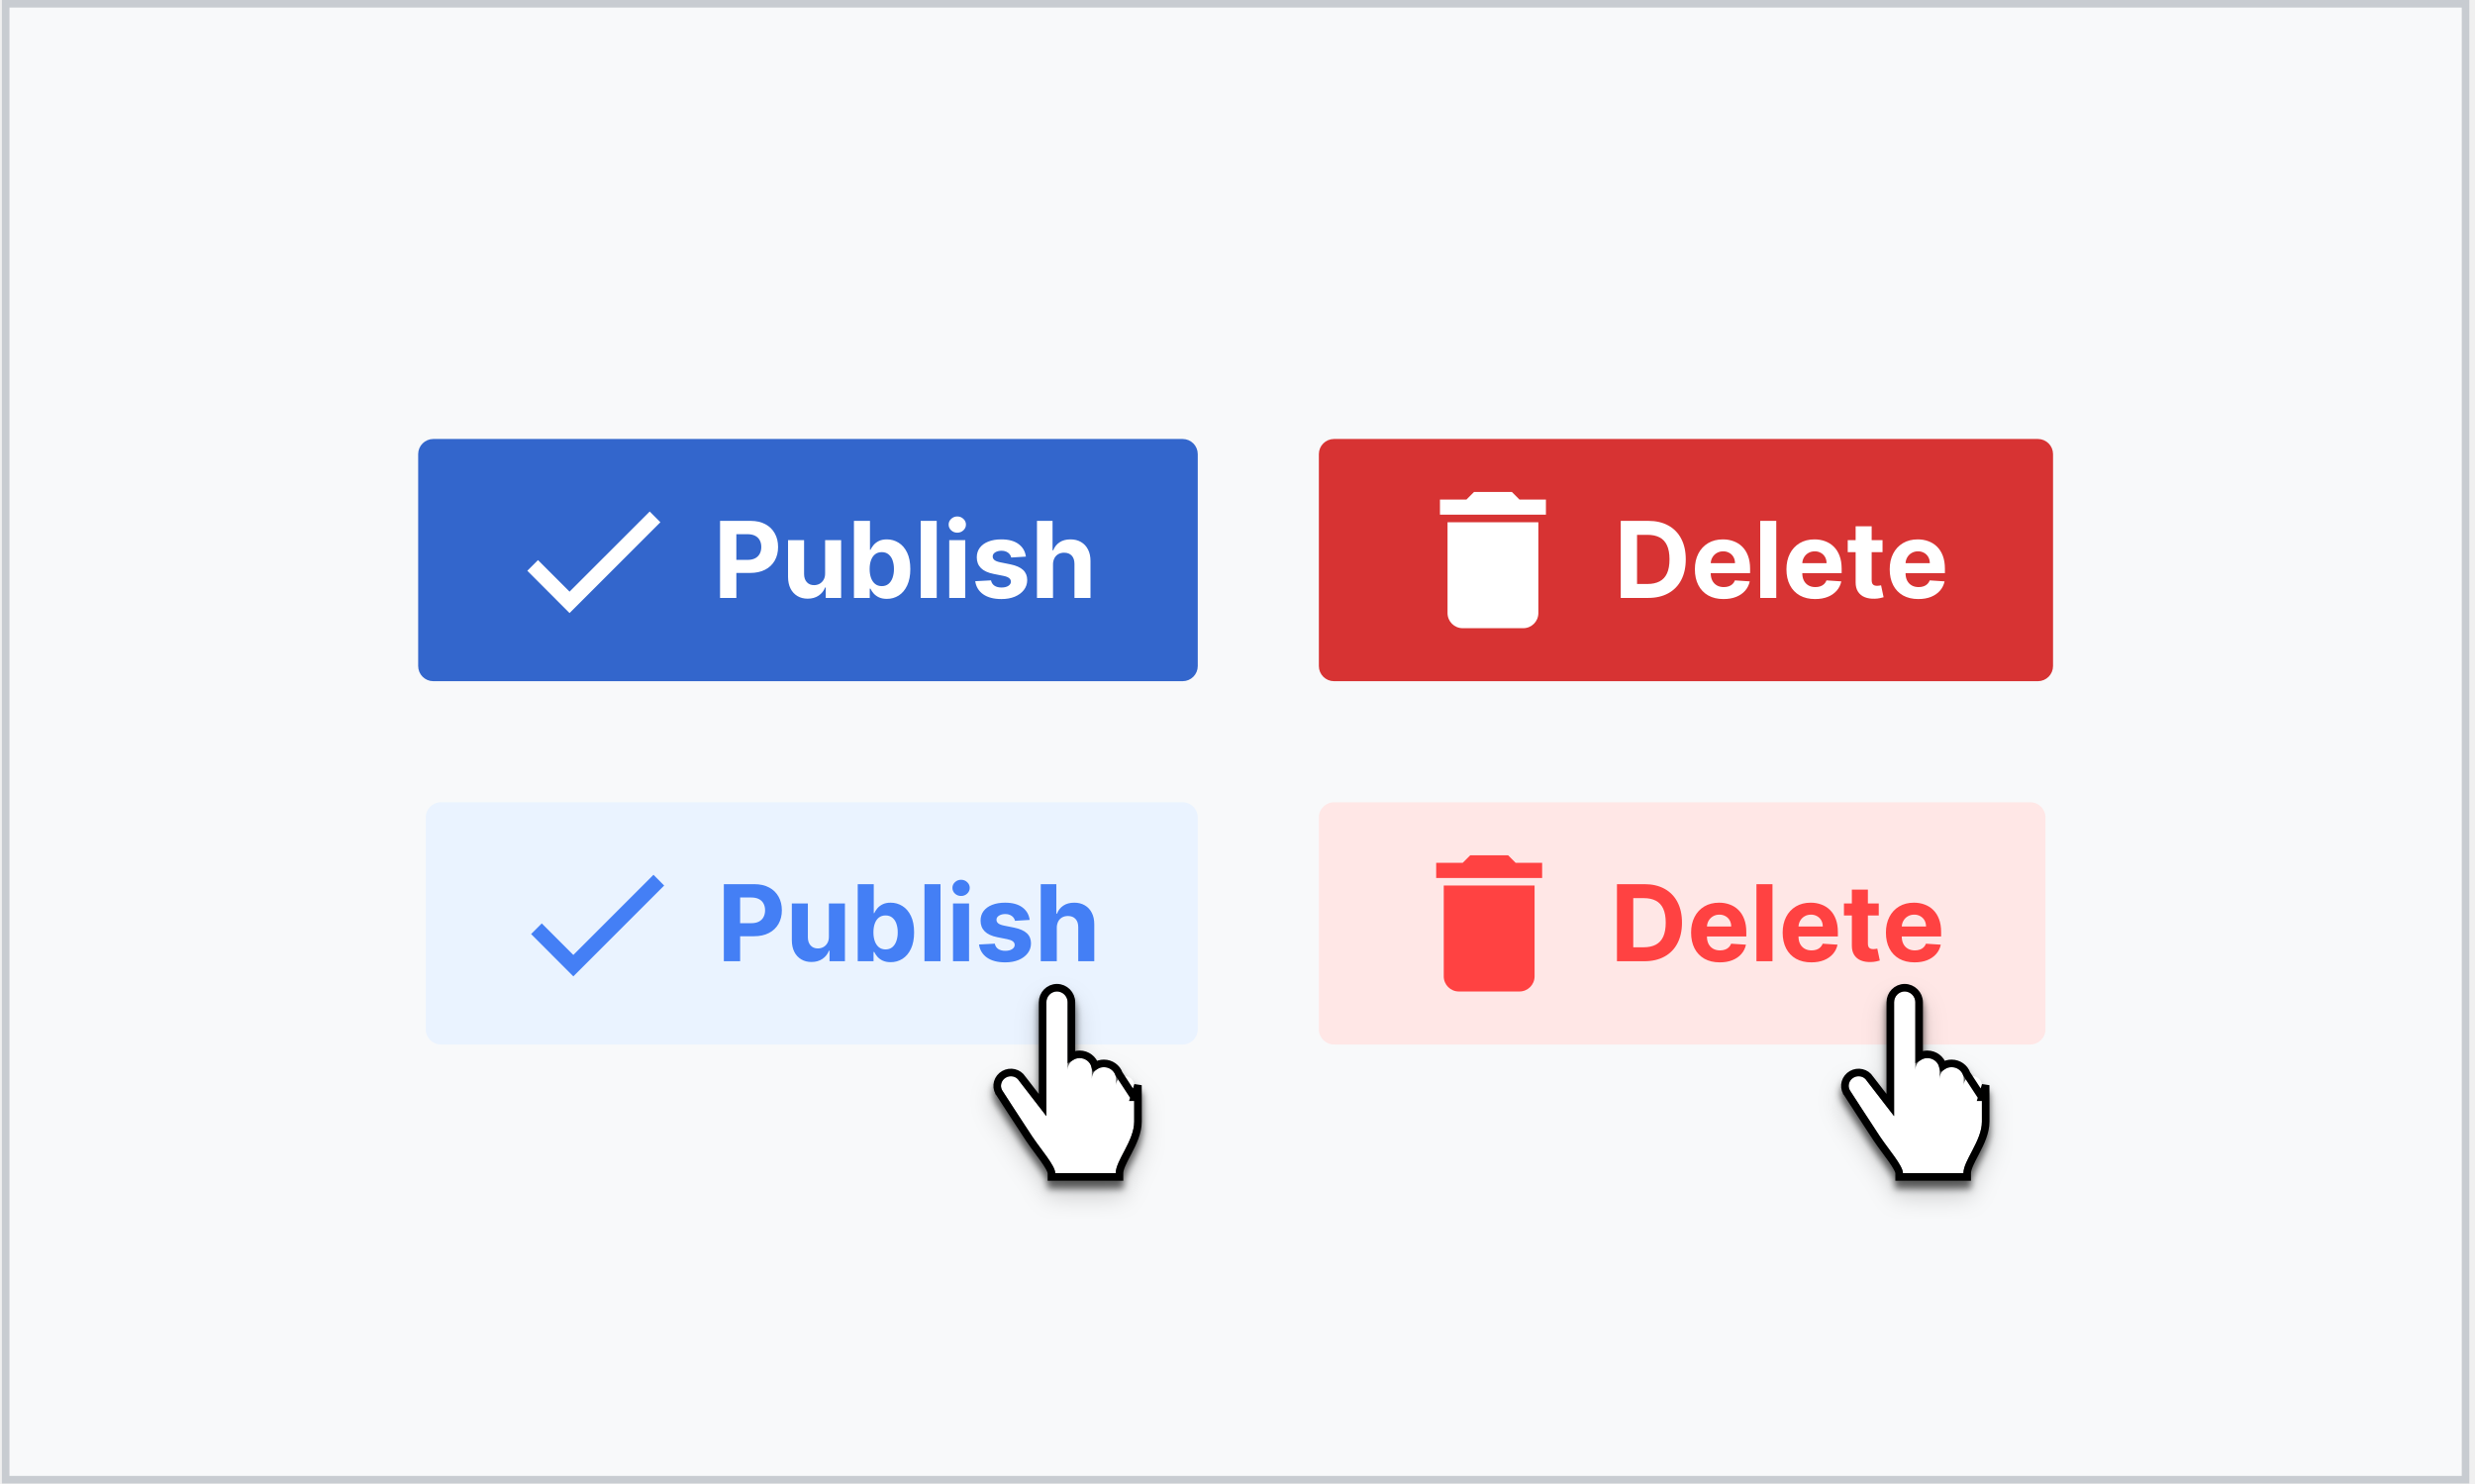
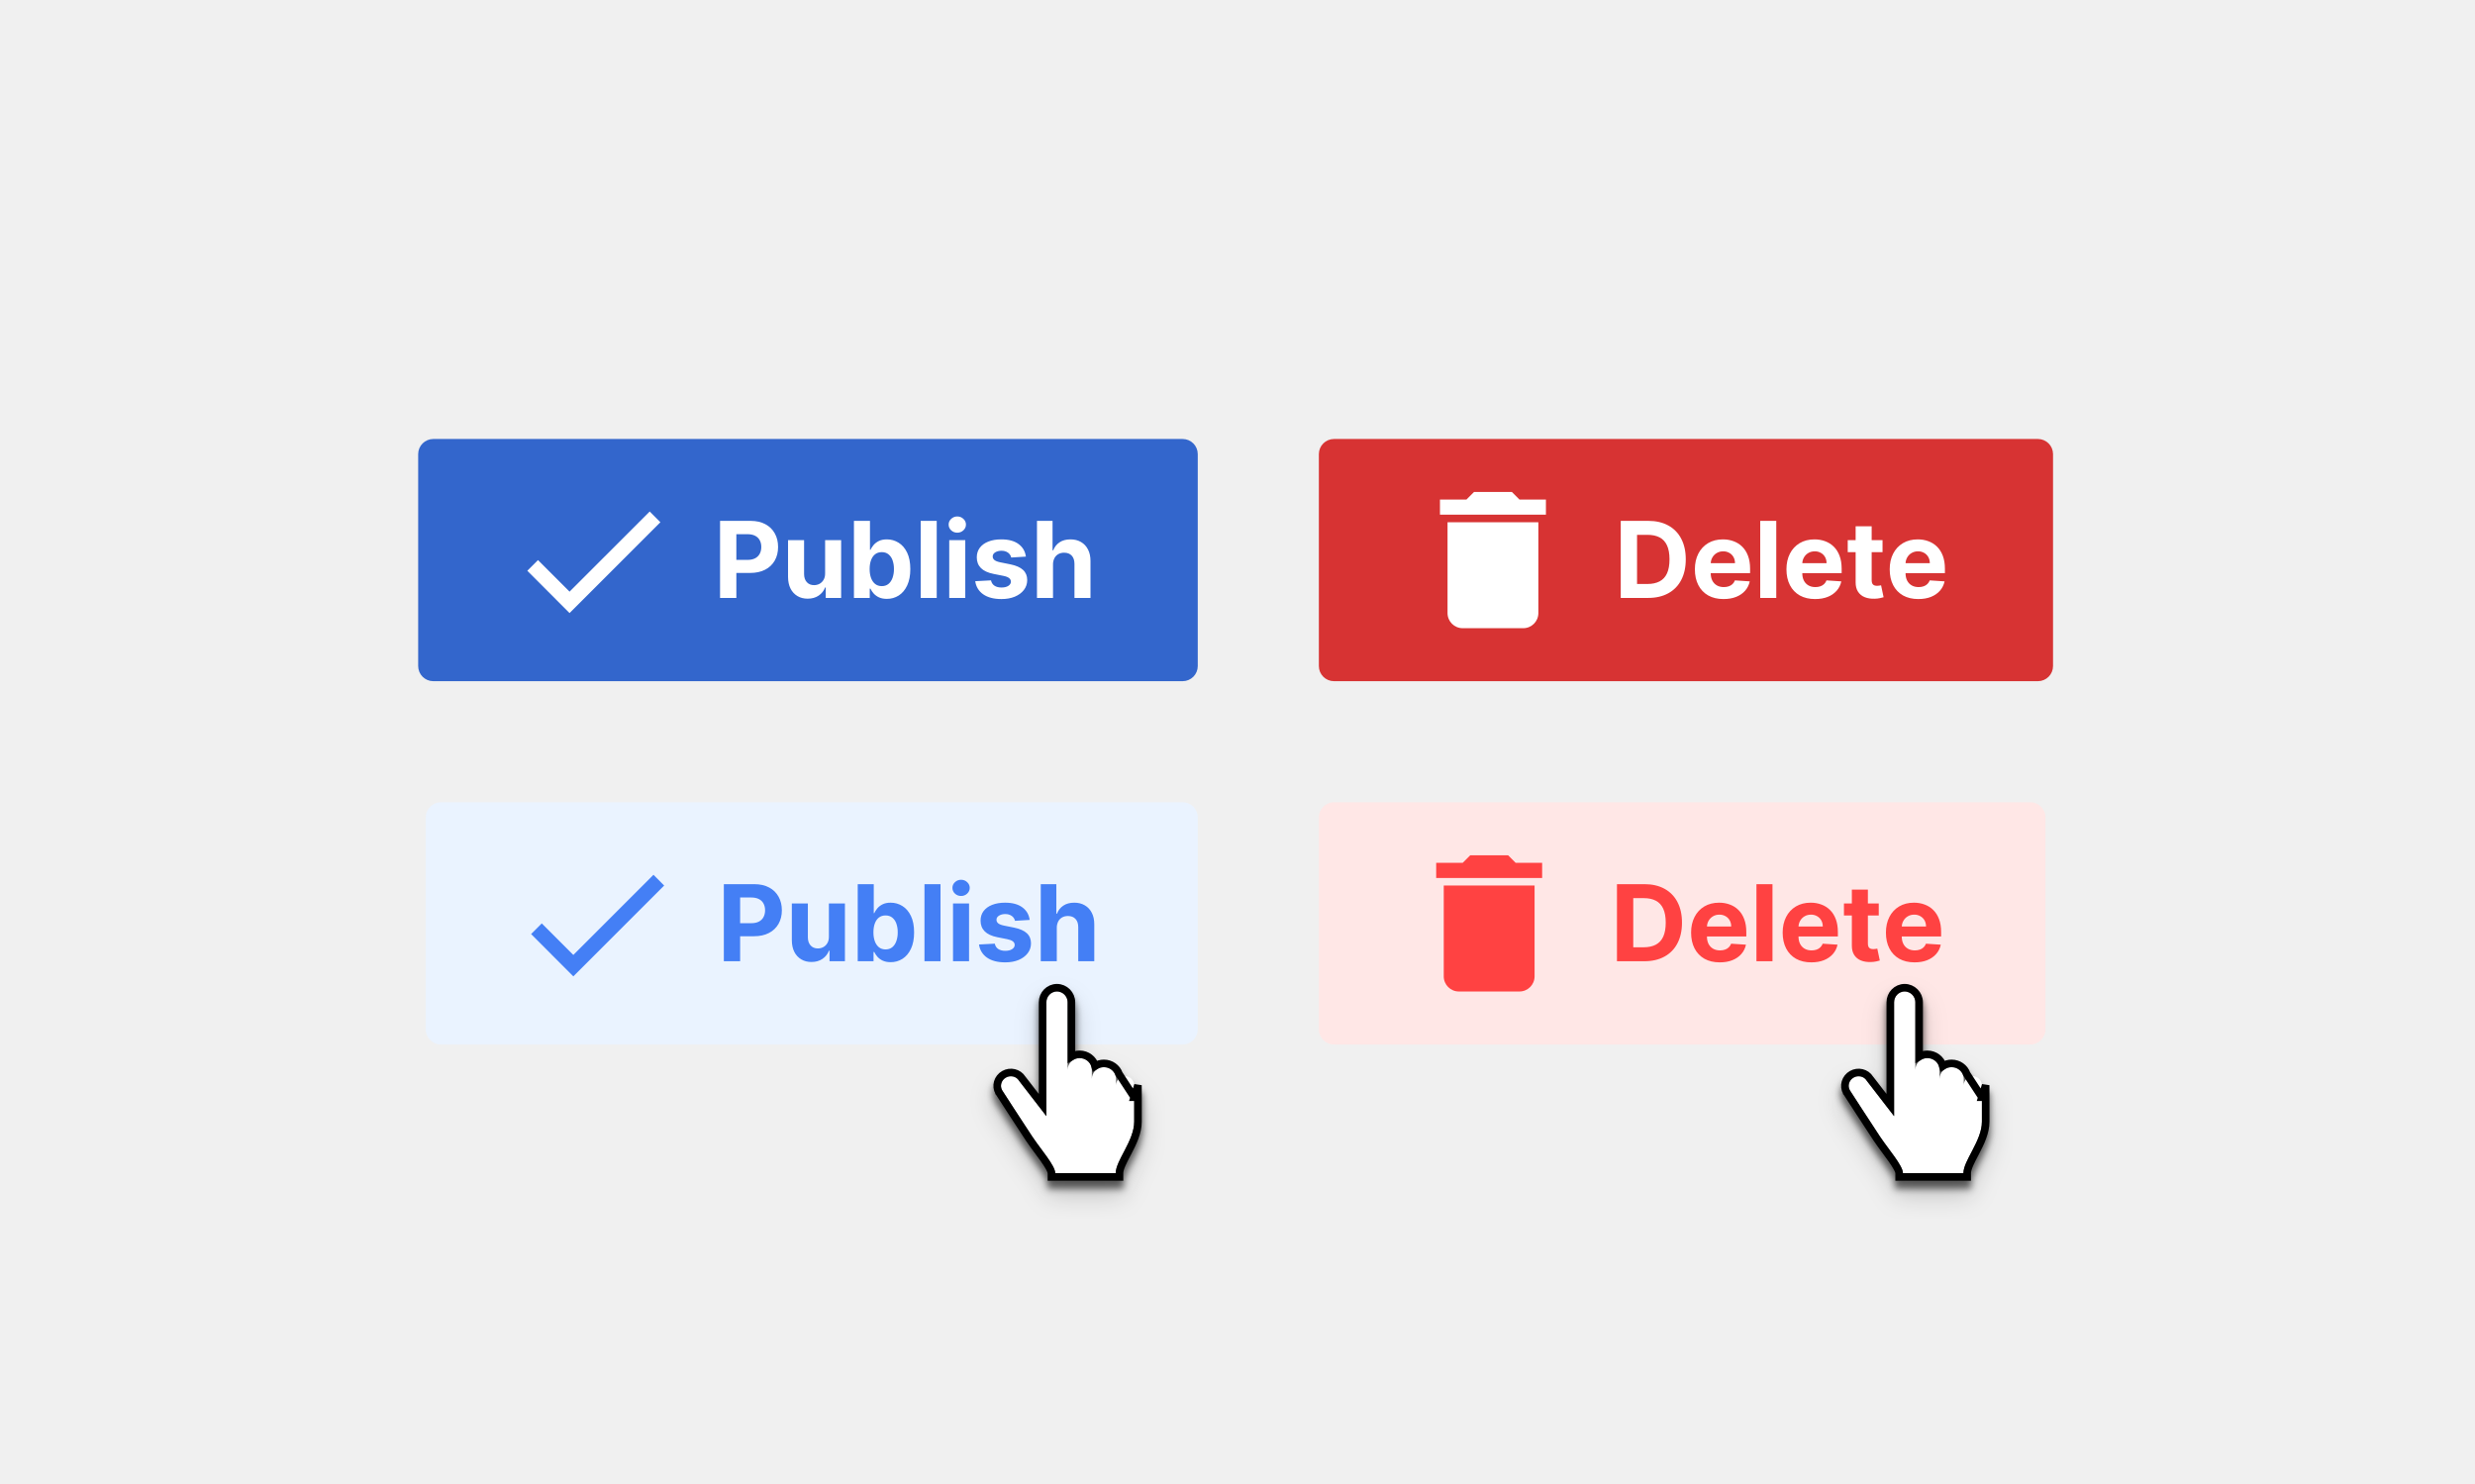
<svg xmlns="http://www.w3.org/2000/svg" width="327" height="196" fill="none" viewBox="0 0 327 196">
-   <path fill="#F8F9FA" d="M.75.5h325v195H.75z" />
  <rect width="102" height="31" x="55.75" y="58.5" fill="#36C" rx="1.5" />
  <path fill="#fff" fill-rule="evenodd" d="M75.25 78.17 71.08 74l-1.41 1.41L75.25 81l12-12-1.41-1.42-10.59 10.59Z" clip-rule="evenodd" />
  <path fill="#fff" d="M95.135 79V68.818h4.017c.772 0 1.43.148 1.974.443.543.291.958.697 1.243 1.218.288.517.432 1.113.432 1.79 0 .676-.146 1.272-.437 1.79a3.024 3.024 0 0 1-1.268 1.207c-.55.289-1.217.433-1.999.433h-2.56v-1.725h2.212c.415 0 .756-.072 1.024-.214a1.42 1.42 0 0 0 .607-.602c.136-.258.204-.555.204-.89 0-.338-.068-.633-.204-.885a1.364 1.364 0 0 0-.607-.591c-.271-.143-.616-.214-1.034-.214h-1.451V79h-2.153Zm13.88-3.251v-4.385h2.118V79h-2.034v-1.387h-.079a2.259 2.259 0 0 1-.86 1.079c-.398.272-.884.407-1.457.407-.511 0-.96-.116-1.347-.348a2.387 2.387 0 0 1-.91-.989c-.216-.427-.325-.94-.328-1.536v-4.862h2.118v4.484c.003.45.124.807.362 1.069.239.262.559.393.96.393.255 0 .494-.058.716-.174.222-.12.401-.295.537-.527.139-.232.207-.519.204-.86ZM112.824 79V68.818h2.118v3.828h.065c.093-.205.227-.414.403-.626.179-.215.411-.394.696-.537.288-.146.646-.219 1.073-.219.557 0 1.071.146 1.542.438.47.288.847.724 1.128 1.307.282.58.423 1.308.423 2.183 0 .852-.138 1.57-.413 2.157-.272.584-.643 1.026-1.113 1.328a2.86 2.86 0 0 1-1.571.447c-.411 0-.761-.068-1.049-.203a2.156 2.156 0 0 1-.701-.513 2.579 2.579 0 0 1-.418-.631h-.095V79h-2.088Zm2.074-3.818c0 .454.063.85.188 1.188.126.338.309.602.547.79.239.186.529.279.87.279.345 0 .637-.094.875-.283.239-.193.42-.458.542-.796a3.39 3.39 0 0 0 .189-1.178 3.36 3.36 0 0 0-.184-1.163 1.725 1.725 0 0 0-.542-.786c-.238-.189-.532-.283-.88-.283-.344 0-.636.09-.875.273-.235.182-.416.44-.542.776-.125.334-.188.729-.188 1.183Zm8.863-6.364V79h-2.118V68.818h2.118ZM125.415 79v-7.636h2.118V79h-2.118Zm1.064-8.62a1.15 1.15 0 0 1-.81-.314 1.016 1.016 0 0 1-.333-.76c0-.292.111-.543.333-.751a1.14 1.14 0 0 1 .81-.319c.315 0 .584.107.806.319a.99.99 0 0 1 .338.75c0 .295-.113.549-.338.761a1.134 1.134 0 0 1-.806.313Zm9.063 3.161-1.939.12a1.005 1.005 0 0 0-.214-.448 1.134 1.134 0 0 0-.433-.323 1.467 1.467 0 0 0-.631-.124c-.328 0-.605.07-.83.208-.226.136-.338.319-.338.547a.59.59 0 0 0 .218.463c.146.126.396.227.751.303l1.382.278c.743.153 1.296.398 1.661.736.364.338.547.782.547 1.332 0 .501-.148.94-.443 1.318-.292.378-.693.673-1.203.885-.507.209-1.092.313-1.755.313-1.011 0-1.816-.21-2.416-.631a2.46 2.46 0 0 1-1.049-1.73l2.083-.11c.063.309.215.544.457.706.242.16.552.239.93.239.371 0 .67-.071.895-.214.229-.146.345-.333.348-.562a.584.584 0 0 0-.244-.472c-.159-.126-.404-.222-.735-.288l-1.323-.264c-.746-.149-1.301-.407-1.665-.775-.362-.368-.542-.837-.542-1.407 0-.49.132-.913.397-1.268.269-.355.645-.628 1.129-.82.487-.193 1.057-.289 1.71-.289.965 0 1.724.204 2.277.612.557.407.882.962.975 1.665Zm3.583 1.044V79h-2.118V68.818h2.058v3.893h.09c.172-.45.451-.804.835-1.059.385-.258.867-.388 1.447-.388.53 0 .993.116 1.387.348.398.229.706.559.925.99.222.427.331.94.328 1.536V79h-2.118v-4.484c.003-.471-.116-.837-.358-1.1-.239-.26-.573-.392-1.004-.392-.289 0-.544.061-.766.184a1.303 1.303 0 0 0-.517.537 1.81 1.81 0 0 0-.189.84Z" />
  <rect width="102" height="31" x="55.75" y="58.5" stroke="#36C" rx="1.5" />
  <rect width="96" height="31" x="174.75" y="58.5" fill="#D73333" rx="1.5" />
  <path fill="#fff" fill-rule="evenodd" d="M204.25 66h-3.5l-1-1h-5l-1 1h-3.5v2h14v-2Zm-13 15a2 2 0 0 0 2 2h8a2 2 0 0 0 2-2V69h-12v12Z" clip-rule="evenodd" />
  <path fill="#fff" d="M217.744 79h-3.609V68.818h3.639c1.024 0 1.906.204 2.645.612a4.12 4.12 0 0 1 1.705 1.745c.401.759.602 1.667.602 2.724 0 1.06-.201 1.972-.602 2.734a4.128 4.128 0 0 1-1.715 1.755c-.742.408-1.631.612-2.665.612Zm-1.456-1.844h1.367c.636 0 1.171-.113 1.606-.339.437-.228.765-.581.984-1.058.222-.481.333-1.1.333-1.86 0-.752-.111-1.367-.333-1.844-.219-.478-.545-.829-.979-1.054-.435-.226-.97-.338-1.606-.338h-1.372v6.493Zm11.431 1.993c-.786 0-1.462-.159-2.029-.477a3.27 3.27 0 0 1-1.302-1.362c-.305-.59-.458-1.288-.458-2.093 0-.786.153-1.475.458-2.069a3.38 3.38 0 0 1 1.288-1.387c.556-.331 1.209-.497 1.958-.497.504 0 .973.081 1.407.244.438.159.819.4 1.144.72.328.322.583.727.765 1.214.183.484.274 1.05.274 1.7v.582h-6.448V74.41h4.454c0-.305-.066-.575-.199-.81a1.416 1.416 0 0 0-.552-.552 1.573 1.573 0 0 0-.81-.204 1.63 1.63 0 0 0-.855.224 1.577 1.577 0 0 0-.577.591 1.67 1.67 0 0 0-.213.82v1.249c0 .377.069.704.208.98.143.274.343.486.602.635.258.15.565.224.92.224.235 0 .45-.033.646-.1.195-.066.363-.165.502-.297a1.3 1.3 0 0 0 .318-.488l1.959.13c-.099.47-.303.881-.611 1.233-.305.347-.7.62-1.184.815-.48.192-1.035.288-1.665.288Zm6.963-10.33V79h-2.118V68.818h2.118Zm5.134 10.33c-.785 0-1.461-.159-2.028-.477a3.265 3.265 0 0 1-1.302-1.362c-.305-.59-.458-1.288-.458-2.093 0-.786.153-1.475.458-2.069a3.377 3.377 0 0 1 1.287-1.387c.557-.331 1.21-.497 1.959-.497.504 0 .973.081 1.407.244.437.159.819.4 1.143.72.329.322.584.727.766 1.214.182.484.273 1.05.273 1.7v.582h-6.448V74.41h4.455c0-.305-.066-.575-.199-.81a1.43 1.43 0 0 0-.552-.552 1.573 1.573 0 0 0-.81-.204c-.322 0-.607.075-.855.224a1.562 1.562 0 0 0-.577.591 1.67 1.67 0 0 0-.214.82v1.249c0 .377.07.704.209.98.142.274.343.486.602.635.258.15.565.224.919.224.236 0 .451-.033.647-.1.195-.066.363-.165.502-.297a1.3 1.3 0 0 0 .318-.488l1.959.13c-.1.47-.304.881-.612 1.233a3.07 3.07 0 0 1-1.183.815c-.481.192-1.036.288-1.666.288Zm8.907-7.785v1.59h-4.598v-1.59h4.598Zm-3.554-1.83h2.118v7.12c0 .195.029.347.089.457a.5.5 0 0 0 .249.224c.109.043.235.064.377.064.1 0 .199-.008.299-.025l.228-.044.334 1.576a6.115 6.115 0 0 1-.448.114 3.583 3.583 0 0 1-.701.084c-.51.02-.958-.048-1.342-.203a1.874 1.874 0 0 1-.89-.726c-.212-.328-.317-.743-.313-1.243v-7.398Zm8.29 9.615c-.785 0-1.462-.159-2.028-.477a3.267 3.267 0 0 1-1.303-1.362c-.305-.59-.457-1.288-.457-2.093 0-.786.152-1.475.457-2.069a3.38 3.38 0 0 1 1.288-1.387c.557-.331 1.209-.497 1.959-.497.503 0 .972.081 1.406.244.438.159.819.4 1.144.72.328.322.583.727.766 1.214.182.484.273 1.05.273 1.7v.582h-6.448V74.41h4.454c0-.305-.066-.575-.198-.81a1.43 1.43 0 0 0-.552-.552 1.574 1.574 0 0 0-.811-.204 1.63 1.63 0 0 0-.855.224 1.567 1.567 0 0 0-.576.591 1.66 1.66 0 0 0-.214.82v1.249c0 .377.069.704.209.98.142.274.343.486.601.635.259.15.565.224.92.224.235 0 .451-.033.646-.1a1.288 1.288 0 0 0 .82-.786l1.959.13a2.677 2.677 0 0 1-.611 1.234c-.305.347-.7.62-1.183.815-.481.192-1.036.288-1.666.288Z" />
  <rect width="96" height="31" x="174.75" y="58.5" stroke="#D73333" rx="1.5" />
  <rect width="102" height="32" x="56.25" y="106" fill="#EAF3FF" rx="2" />
  <path fill="#447FF5" fill-rule="evenodd" d="M75.75 126.17 71.58 122l-1.41 1.41 5.58 5.59 12-12-1.41-1.42-10.59 10.59Z" clip-rule="evenodd" />
  <path fill="#447FF5" d="M95.635 127v-10.182h4.017c.772 0 1.43.148 1.974.443.543.291.958.697 1.243 1.218.288.517.432 1.113.432 1.789 0 .677-.146 1.273-.437 1.79a3.02 3.02 0 0 1-1.268 1.208c-.55.289-1.217.433-1.999.433h-2.56v-1.725h2.212c.415 0 .756-.072 1.024-.214.272-.146.474-.346.607-.602.136-.258.204-.555.204-.89 0-.338-.068-.633-.204-.884a1.359 1.359 0 0 0-.607-.592c-.271-.143-.616-.214-1.034-.214h-1.451V127h-2.153Zm13.88-3.251v-4.385h2.118V127h-2.034v-1.387h-.079a2.262 2.262 0 0 1-.86 1.079c-.398.272-.884.407-1.457.407-.511 0-.96-.116-1.347-.348a2.383 2.383 0 0 1-.91-.989c-.216-.427-.325-.94-.328-1.536v-4.862h2.118v4.484c.003.451.124.807.362 1.069.239.262.559.393.96.393.255 0 .494-.058.716-.174.222-.12.401-.295.537-.527.139-.232.207-.519.204-.86Zm3.809 3.251v-10.182h2.118v3.828h.065c.093-.205.227-.414.403-.626a2.11 2.11 0 0 1 .696-.537c.288-.146.646-.219 1.073-.219.557 0 1.071.146 1.542.438.47.288.847.724 1.128 1.307.282.58.423 1.308.423 2.183 0 .852-.138 1.571-.413 2.157-.272.584-.643 1.026-1.113 1.328a2.862 2.862 0 0 1-1.571.447c-.411 0-.761-.068-1.049-.204a2.136 2.136 0 0 1-.701-.512 2.564 2.564 0 0 1-.418-.631h-.095V127h-2.088Zm2.074-3.818c0 .454.063.85.188 1.188.126.338.309.602.547.791.239.185.529.278.87.278.345 0 .637-.095.875-.283.239-.193.42-.458.542-.796a3.39 3.39 0 0 0 .189-1.178 3.37 3.37 0 0 0-.184-1.164 1.728 1.728 0 0 0-.542-.785c-.238-.189-.532-.283-.88-.283-.344 0-.636.091-.875.273-.235.182-.416.441-.542.776-.125.334-.188.729-.188 1.183Zm8.863-6.364V127h-2.118v-10.182h2.118ZM125.915 127v-7.636h2.118V127h-2.118Zm1.064-8.621a1.15 1.15 0 0 1-.81-.313 1.016 1.016 0 0 1-.333-.761c0-.291.111-.542.333-.75.225-.212.496-.318.81-.318.315 0 .584.106.806.318a.988.988 0 0 1 .338.75c0 .295-.113.549-.338.761a1.133 1.133 0 0 1-.806.313Zm9.063 3.162-1.939.12a1.008 1.008 0 0 0-.214-.448 1.127 1.127 0 0 0-.433-.323 1.464 1.464 0 0 0-.631-.124c-.328 0-.605.069-.83.208-.226.136-.338.319-.338.547a.59.59 0 0 0 .218.463c.146.126.396.227.751.303l1.382.278c.743.153 1.296.398 1.661.736.364.338.547.782.547 1.333 0 .5-.148.939-.443 1.317-.292.378-.693.673-1.203.885-.507.209-1.092.313-1.755.313-1.011 0-1.816-.21-2.416-.631a2.46 2.46 0 0 1-1.049-1.73l2.083-.11c.063.309.215.544.457.706.242.159.552.239.93.239.371 0 .67-.071.895-.214.229-.146.345-.333.348-.562a.585.585 0 0 0-.244-.472c-.159-.126-.404-.222-.735-.288l-1.323-.264c-.746-.149-1.301-.408-1.665-.775-.362-.368-.542-.837-.542-1.407 0-.491.132-.913.397-1.268.269-.355.645-.628 1.129-.82.487-.193 1.057-.289 1.71-.289.965 0 1.724.204 2.277.612.557.407.882.963.975 1.665Zm3.583 1.044V127h-2.118v-10.182h2.058v3.893h.09a2.16 2.16 0 0 1 .835-1.059c.385-.259.867-.388 1.447-.388.53 0 .993.116 1.387.348.398.229.706.559.925.99.222.427.331.939.328 1.536V127h-2.118v-4.484c.003-.471-.116-.837-.358-1.099-.239-.262-.573-.393-1.004-.393-.289 0-.544.061-.766.184a1.307 1.307 0 0 0-.517.537 1.809 1.809 0 0 0-.189.84Z" />
  <rect width="96" height="32" x="174.25" y="106" fill="#FFE7E6" rx="2" />
  <path fill="#FF4242" fill-rule="evenodd" d="M203.75 114h-3.5l-1-1h-5l-1 1h-3.5v2h14v-2Zm-13 15a2 2 0 0 0 2 2h8a2 2 0 0 0 2-2v-12h-12v12Z" clip-rule="evenodd" />
  <path fill="#FF4242" d="M217.244 127h-3.609v-10.182h3.639c1.024 0 1.906.204 2.645.612a4.119 4.119 0 0 1 1.705 1.745c.401.759.602 1.667.602 2.724 0 1.061-.201 1.972-.602 2.735a4.123 4.123 0 0 1-1.715 1.754c-.742.408-1.631.612-2.665.612Zm-1.456-1.844h1.367c.636 0 1.171-.113 1.606-.339.437-.228.765-.581.984-1.058.222-.481.333-1.101.333-1.86 0-.752-.111-1.367-.333-1.844-.219-.478-.545-.829-.979-1.054-.435-.226-.97-.338-1.606-.338h-1.372v6.493Zm11.431 1.993c-.786 0-1.462-.159-2.029-.477a3.277 3.277 0 0 1-1.302-1.362c-.305-.59-.458-1.288-.458-2.093 0-.786.153-1.475.458-2.069a3.384 3.384 0 0 1 1.288-1.387c.556-.331 1.209-.497 1.958-.497.504 0 .973.081 1.407.244.438.159.819.399 1.144.721.328.321.583.726.765 1.213.183.484.274 1.05.274 1.7v.582h-6.448v-1.313h4.454c0-.305-.066-.575-.199-.81a1.422 1.422 0 0 0-.552-.552 1.572 1.572 0 0 0-.81-.204c-.321 0-.606.075-.855.224a1.576 1.576 0 0 0-.577.592c-.139.245-.21.518-.213.82v1.248c0 .378.069.704.208.979.143.275.343.487.602.636.258.15.565.224.92.224.235 0 .45-.033.646-.099a1.297 1.297 0 0 0 .82-.786l1.959.129a2.669 2.669 0 0 1-.611 1.233c-.305.348-.7.62-1.184.816-.48.192-1.035.288-1.665.288Zm6.963-10.331V127h-2.118v-10.182h2.118Zm5.134 10.331c-.785 0-1.461-.159-2.028-.477a3.27 3.27 0 0 1-1.302-1.362c-.305-.59-.458-1.288-.458-2.093 0-.786.153-1.475.458-2.069a3.382 3.382 0 0 1 1.287-1.387c.557-.331 1.21-.497 1.959-.497.504 0 .973.081 1.407.244a3.11 3.11 0 0 1 1.143.721c.329.321.584.726.766 1.213.182.484.273 1.05.273 1.7v.582h-6.448v-1.313h4.455c0-.305-.066-.575-.199-.81a1.435 1.435 0 0 0-.552-.552 1.572 1.572 0 0 0-.81-.204c-.322 0-.607.075-.855.224a1.562 1.562 0 0 0-.577.592 1.667 1.667 0 0 0-.214.82v1.248c0 .378.07.704.209.979.142.275.343.487.602.636.258.15.565.224.919.224.236 0 .451-.033.647-.099a1.297 1.297 0 0 0 .82-.786l1.959.129a2.68 2.68 0 0 1-.612 1.233c-.305.348-.699.62-1.183.816-.481.192-1.036.288-1.666.288Zm8.907-7.785v1.591h-4.598v-1.591h4.598Zm-3.554-1.83h2.118v7.119c0 .196.029.348.089.458a.5.5 0 0 0 .249.224c.109.043.235.064.377.064.1 0 .199-.008.299-.025.099-.02.175-.035.228-.044l.334 1.576a6.203 6.203 0 0 1-.448.114 3.626 3.626 0 0 1-.701.084c-.51.02-.958-.048-1.342-.203a1.876 1.876 0 0 1-.89-.726c-.212-.328-.317-.743-.313-1.243v-7.398Zm8.29 9.615c-.785 0-1.462-.159-2.028-.477a3.273 3.273 0 0 1-1.303-1.362c-.305-.59-.457-1.288-.457-2.093 0-.786.152-1.475.457-2.069a3.384 3.384 0 0 1 1.288-1.387c.557-.331 1.209-.497 1.959-.497.503 0 .972.081 1.406.244.438.159.819.399 1.144.721.328.321.583.726.766 1.213.182.484.273 1.05.273 1.7v.582h-6.448v-1.313h4.454c0-.305-.066-.575-.198-.81a1.435 1.435 0 0 0-.552-.552 1.573 1.573 0 0 0-.811-.204c-.321 0-.606.075-.855.224a1.566 1.566 0 0 0-.576.592c-.14.245-.211.518-.214.82v1.248c0 .378.069.704.209.979.142.275.343.487.601.636.259.15.565.224.92.224.235 0 .451-.033.646-.099a1.285 1.285 0 0 0 .82-.786l1.959.129a2.669 2.669 0 0 1-.611 1.233c-.305.348-.7.62-1.183.816-.481.192-1.036.288-1.666.288Z" />
  <g filter="url(#a)">
    <path fill="#fff" fill-rule="evenodd" d="M149.845 143.379a1.19 1.19 0 0 0-1.197-1.183c-.66 0-1.194.527-1.196 1.179v-.826c0-.857-.719-1.551-1.606-1.551-.886 0-1.592.694-1.592 1.551v-1.199c0-.856-.728-1.551-1.611-1.551s-1.586.695-1.586 1.551v-8.925c0-.787-.639-1.425-1.411-1.425-.771 0-1.397.638-1.397 1.425v15.038l-3.603-4.659c-.346-.586-1.126-.779-1.742-.431-.617.348-.836 1.105-.49 1.691 0 0 2.817 4.369 3.967 6.093 1.15 1.725 3.038 3.853 3.038 4.843h7.989c0-1.672 2.443-4.283 2.443-6.798v-3.239l-.006-1.584Z" clip-rule="evenodd" />
    <path stroke="#000" d="M149.851 144.963h.5v-.002l-.006-1.582v-.002l-.494 1.586Zm0 0h.5v3.239c0 1.397-.673 2.782-1.278 3.945l-.19.366c-.24.457-.461.878-.636 1.275-.222.505-.339.902-.339 1.212v.5h-8.989v-.5c0-.116-.065-.342-.255-.697-.179-.337-.437-.73-.741-1.16a59.071 59.071 0 0 0-.781-1.069 42.828 42.828 0 0 1-1.177-1.639c-.577-.866-1.57-2.392-2.418-3.699l-1.095-1.691-.335-.519-.091-.141-.024-.037-.006-.01-.002-.002v-.001l.42-.271-.42.271-.006-.008-.005-.009c-.497-.843-.169-1.904.675-2.381.828-.467 1.9-.229 2.401.584l2.69 3.478v-13.574c0-1.053.84-1.925 1.897-1.925 1.052 0 1.911.865 1.911 1.925v7.173c.316-.19.688-.299 1.086-.299.964 0 1.808.644 2.045 1.54a2.119 2.119 0 0 1 1.158-.341c.919 0 1.716.578 1.998 1.399l2.007 3.066Z" />
  </g>
  <g filter="url(#b)">
    <path fill="#fff" fill-rule="evenodd" d="M261.845 143.379a1.19 1.19 0 0 0-1.197-1.183c-.66 0-1.194.527-1.196 1.179v-.826c0-.857-.719-1.551-1.606-1.551-.886 0-1.592.694-1.592 1.551v-1.199c0-.856-.728-1.551-1.611-1.551s-1.586.695-1.586 1.551v-8.925c0-.787-.639-1.425-1.411-1.425-.771 0-1.397.638-1.397 1.425v15.038l-3.603-4.659c-.346-.586-1.126-.779-1.742-.431-.617.348-.836 1.105-.49 1.691 0 0 2.817 4.369 3.967 6.093 1.15 1.725 3.038 3.853 3.038 4.843h7.989c0-1.672 2.443-4.283 2.443-6.798v-3.239l-.006-1.584Z" clip-rule="evenodd" />
    <path stroke="#000" d="M261.851 144.963h.5v-.002l-.006-1.582v-.002l-.494 1.586Zm0 0h.5v3.239c0 1.397-.673 2.782-1.278 3.945l-.19.366c-.24.457-.461.878-.636 1.275-.222.505-.339.902-.339 1.212v.5h-8.989v-.5c0-.116-.065-.342-.255-.697-.179-.337-.437-.73-.741-1.16a59.071 59.071 0 0 0-.781-1.069 42.828 42.828 0 0 1-1.177-1.639c-.577-.866-1.57-2.392-2.418-3.699l-1.095-1.691-.335-.519-.091-.141-.024-.037-.006-.01-.002-.002v-.001l.42-.271-.42.271-.006-.008-.005-.009c-.497-.843-.169-1.904.675-2.381.828-.467 1.9-.229 2.401.584l2.69 3.478v-13.574c0-1.053.84-1.925 1.897-1.925 1.052 0 1.911.865 1.911 1.925v7.173c.316-.19.688-.299 1.086-.299.964 0 1.808.644 2.045 1.54a2.119 2.119 0 0 1 1.158-.341c.919 0 1.716.578 1.998 1.399l2.007 3.066Z" />
  </g>
-   <path stroke="#C8CCD1" d="M.75.5h325v195H.75z" />
  <defs>
    <filter id="a" width="25.604" height="32" x="128.248" y="129" color-interpolation-filters="sRGB" filterUnits="userSpaceOnUse">
      <feFlood flood-opacity="0" result="BackgroundImageFix" />
      <feColorMatrix in="SourceAlpha" result="hardAlpha" values="0 0 0 0 0 0 0 0 0 0 0 0 0 0 0 0 0 0 127 0" />
      <feOffset dy="1" />
      <feGaussianBlur stdDeviation=".5" />
      <feColorMatrix values="0 0 0 0 0 0 0 0 0 0 0 0 0 0 0 0 0 0 0.583 0" />
      <feBlend in2="BackgroundImageFix" result="effect1_dropShadow_827_64800" />
      <feColorMatrix in="SourceAlpha" result="hardAlpha" values="0 0 0 0 0 0 0 0 0 0 0 0 0 0 0 0 0 0 127 0" />
      <feOffset dy="2" />
      <feGaussianBlur stdDeviation="1.5" />
      <feColorMatrix values="0 0 0 0 0 0 0 0 0 0 0 0 0 0 0 0 0 0 0.179 0" />
      <feBlend in2="effect1_dropShadow_827_64800" result="effect2_dropShadow_827_64800" />
      <feBlend in="SourceGraphic" in2="effect2_dropShadow_827_64800" result="shape" />
    </filter>
    <filter id="b" width="25.604" height="32" x="240.248" y="129" color-interpolation-filters="sRGB" filterUnits="userSpaceOnUse">
      <feFlood flood-opacity="0" result="BackgroundImageFix" />
      <feColorMatrix in="SourceAlpha" result="hardAlpha" values="0 0 0 0 0 0 0 0 0 0 0 0 0 0 0 0 0 0 127 0" />
      <feOffset dy="1" />
      <feGaussianBlur stdDeviation=".5" />
      <feColorMatrix values="0 0 0 0 0 0 0 0 0 0 0 0 0 0 0 0 0 0 0.583 0" />
      <feBlend in2="BackgroundImageFix" result="effect1_dropShadow_827_64800" />
      <feColorMatrix in="SourceAlpha" result="hardAlpha" values="0 0 0 0 0 0 0 0 0 0 0 0 0 0 0 0 0 0 127 0" />
      <feOffset dy="2" />
      <feGaussianBlur stdDeviation="1.5" />
      <feColorMatrix values="0 0 0 0 0 0 0 0 0 0 0 0 0 0 0 0 0 0 0.179 0" />
      <feBlend in2="effect1_dropShadow_827_64800" result="effect2_dropShadow_827_64800" />
      <feBlend in="SourceGraphic" in2="effect2_dropShadow_827_64800" result="shape" />
    </filter>
  </defs>
</svg>
